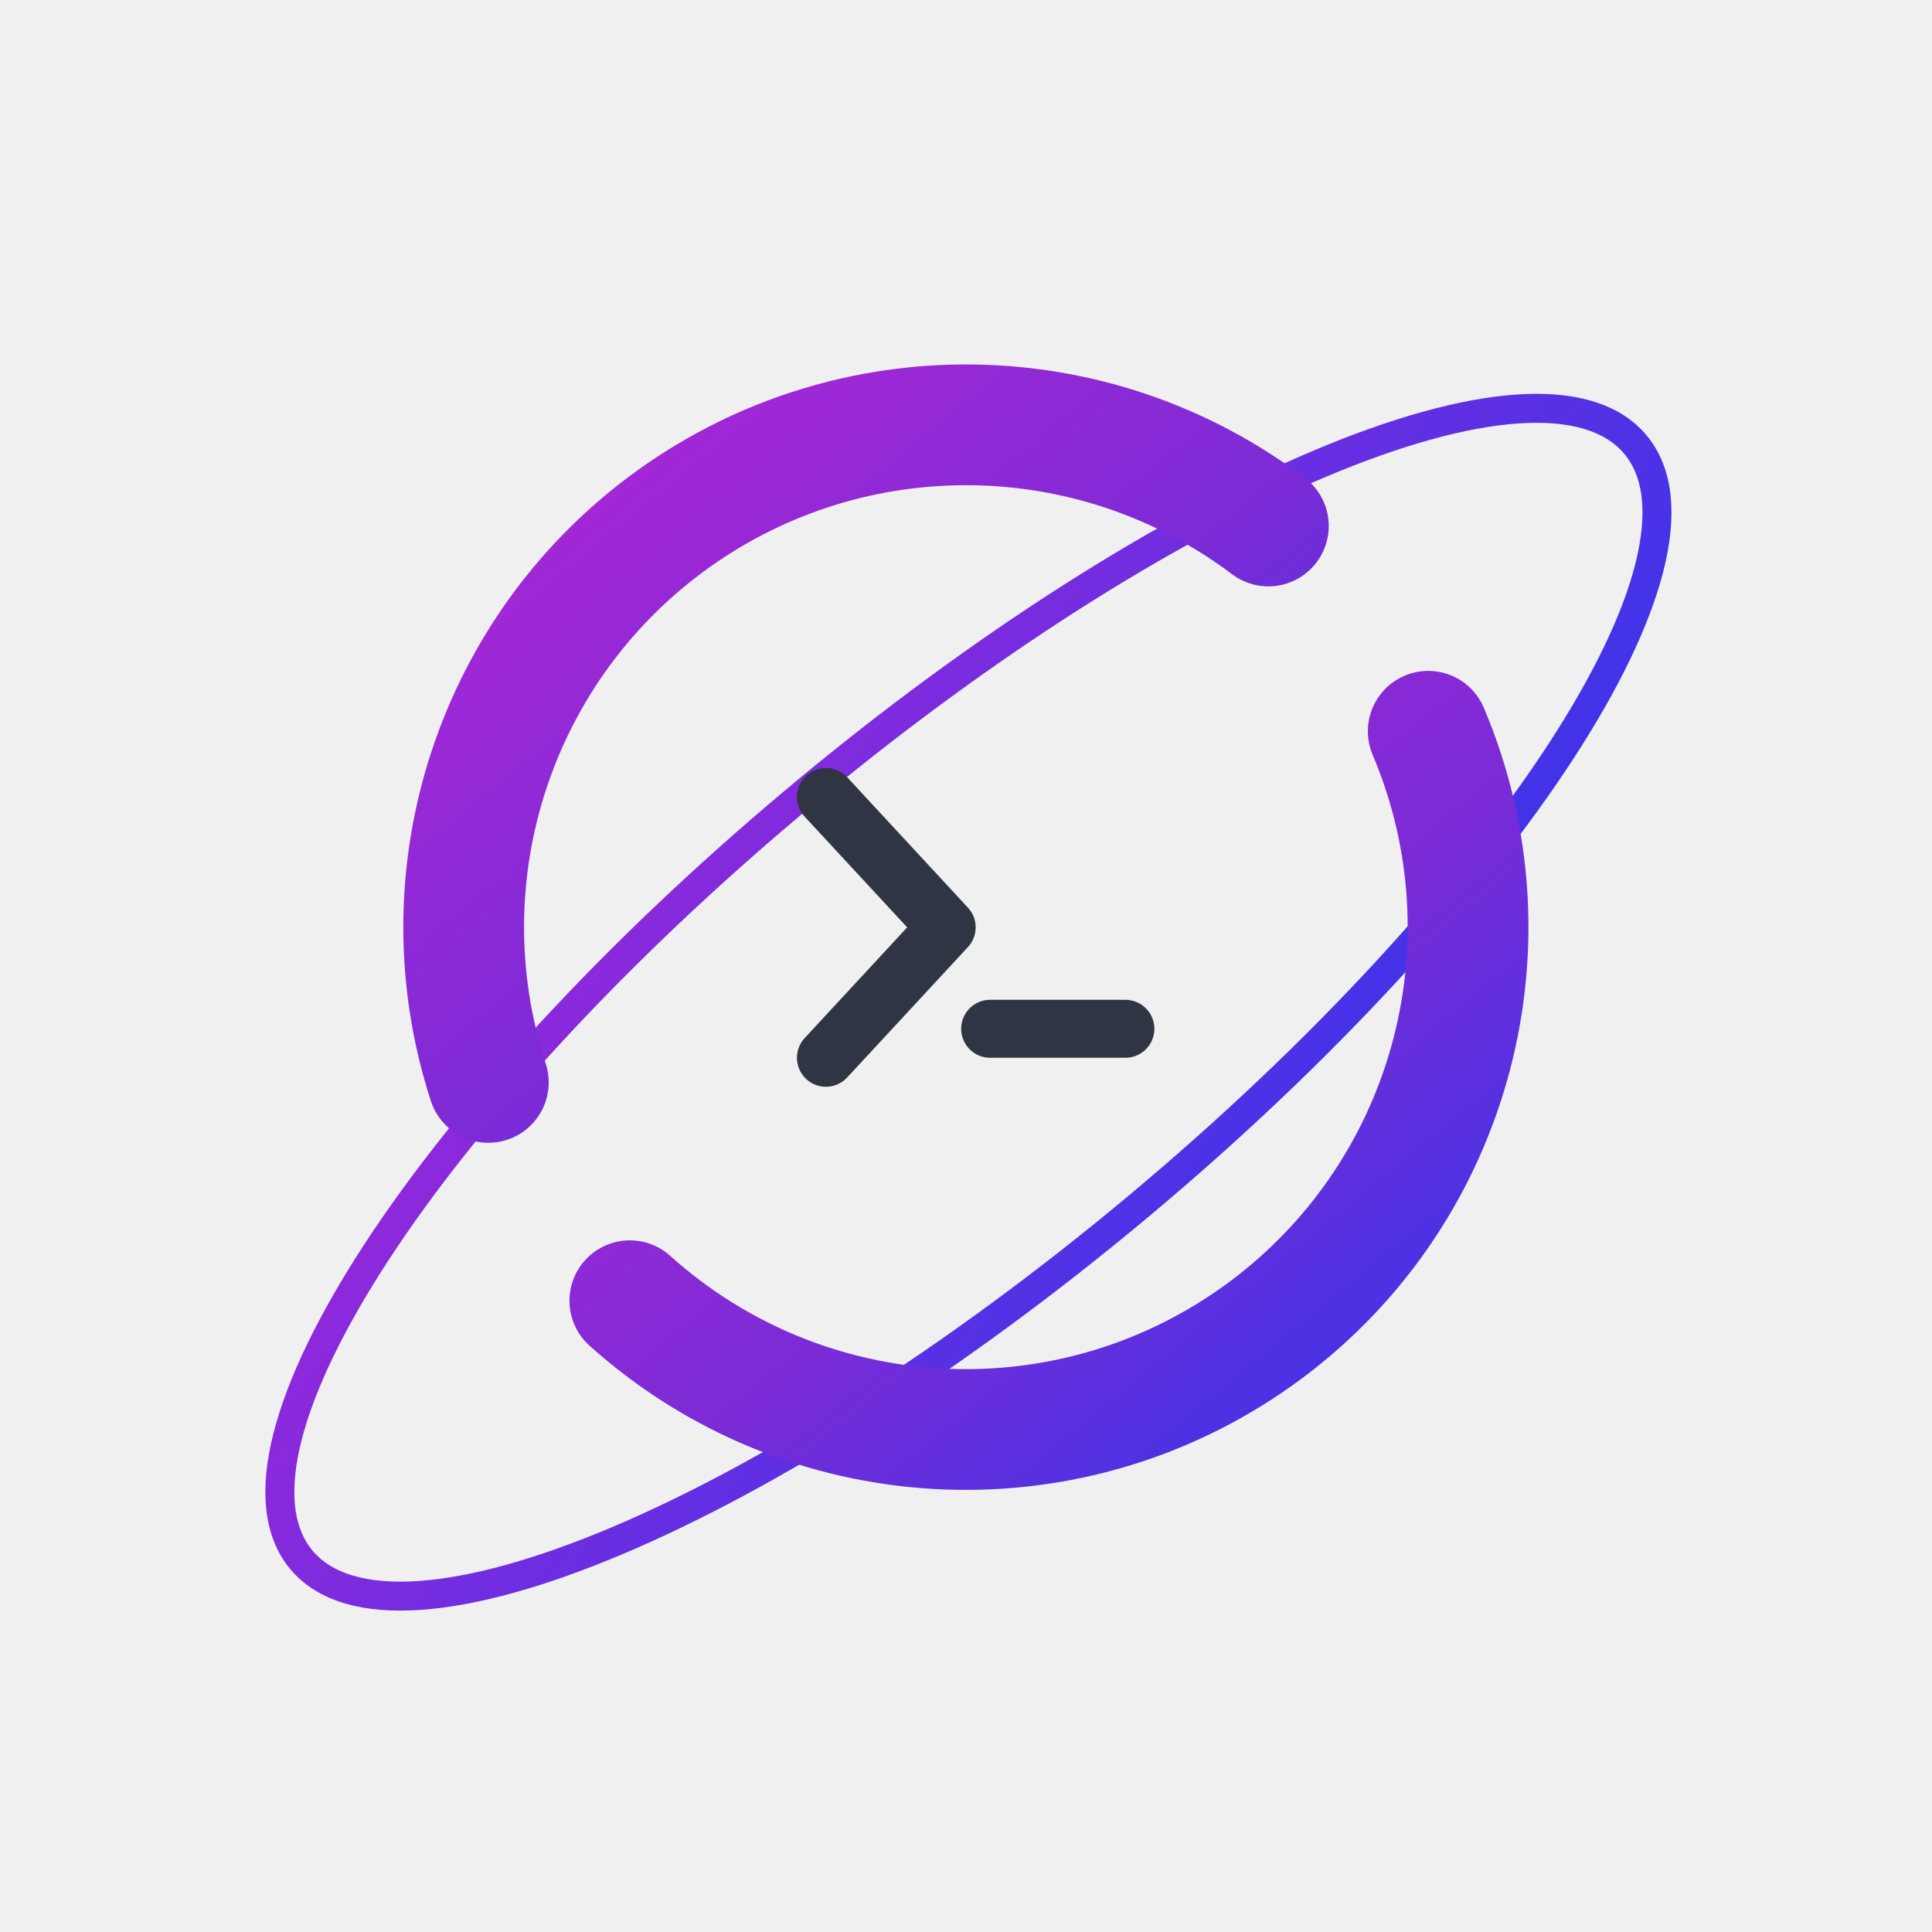
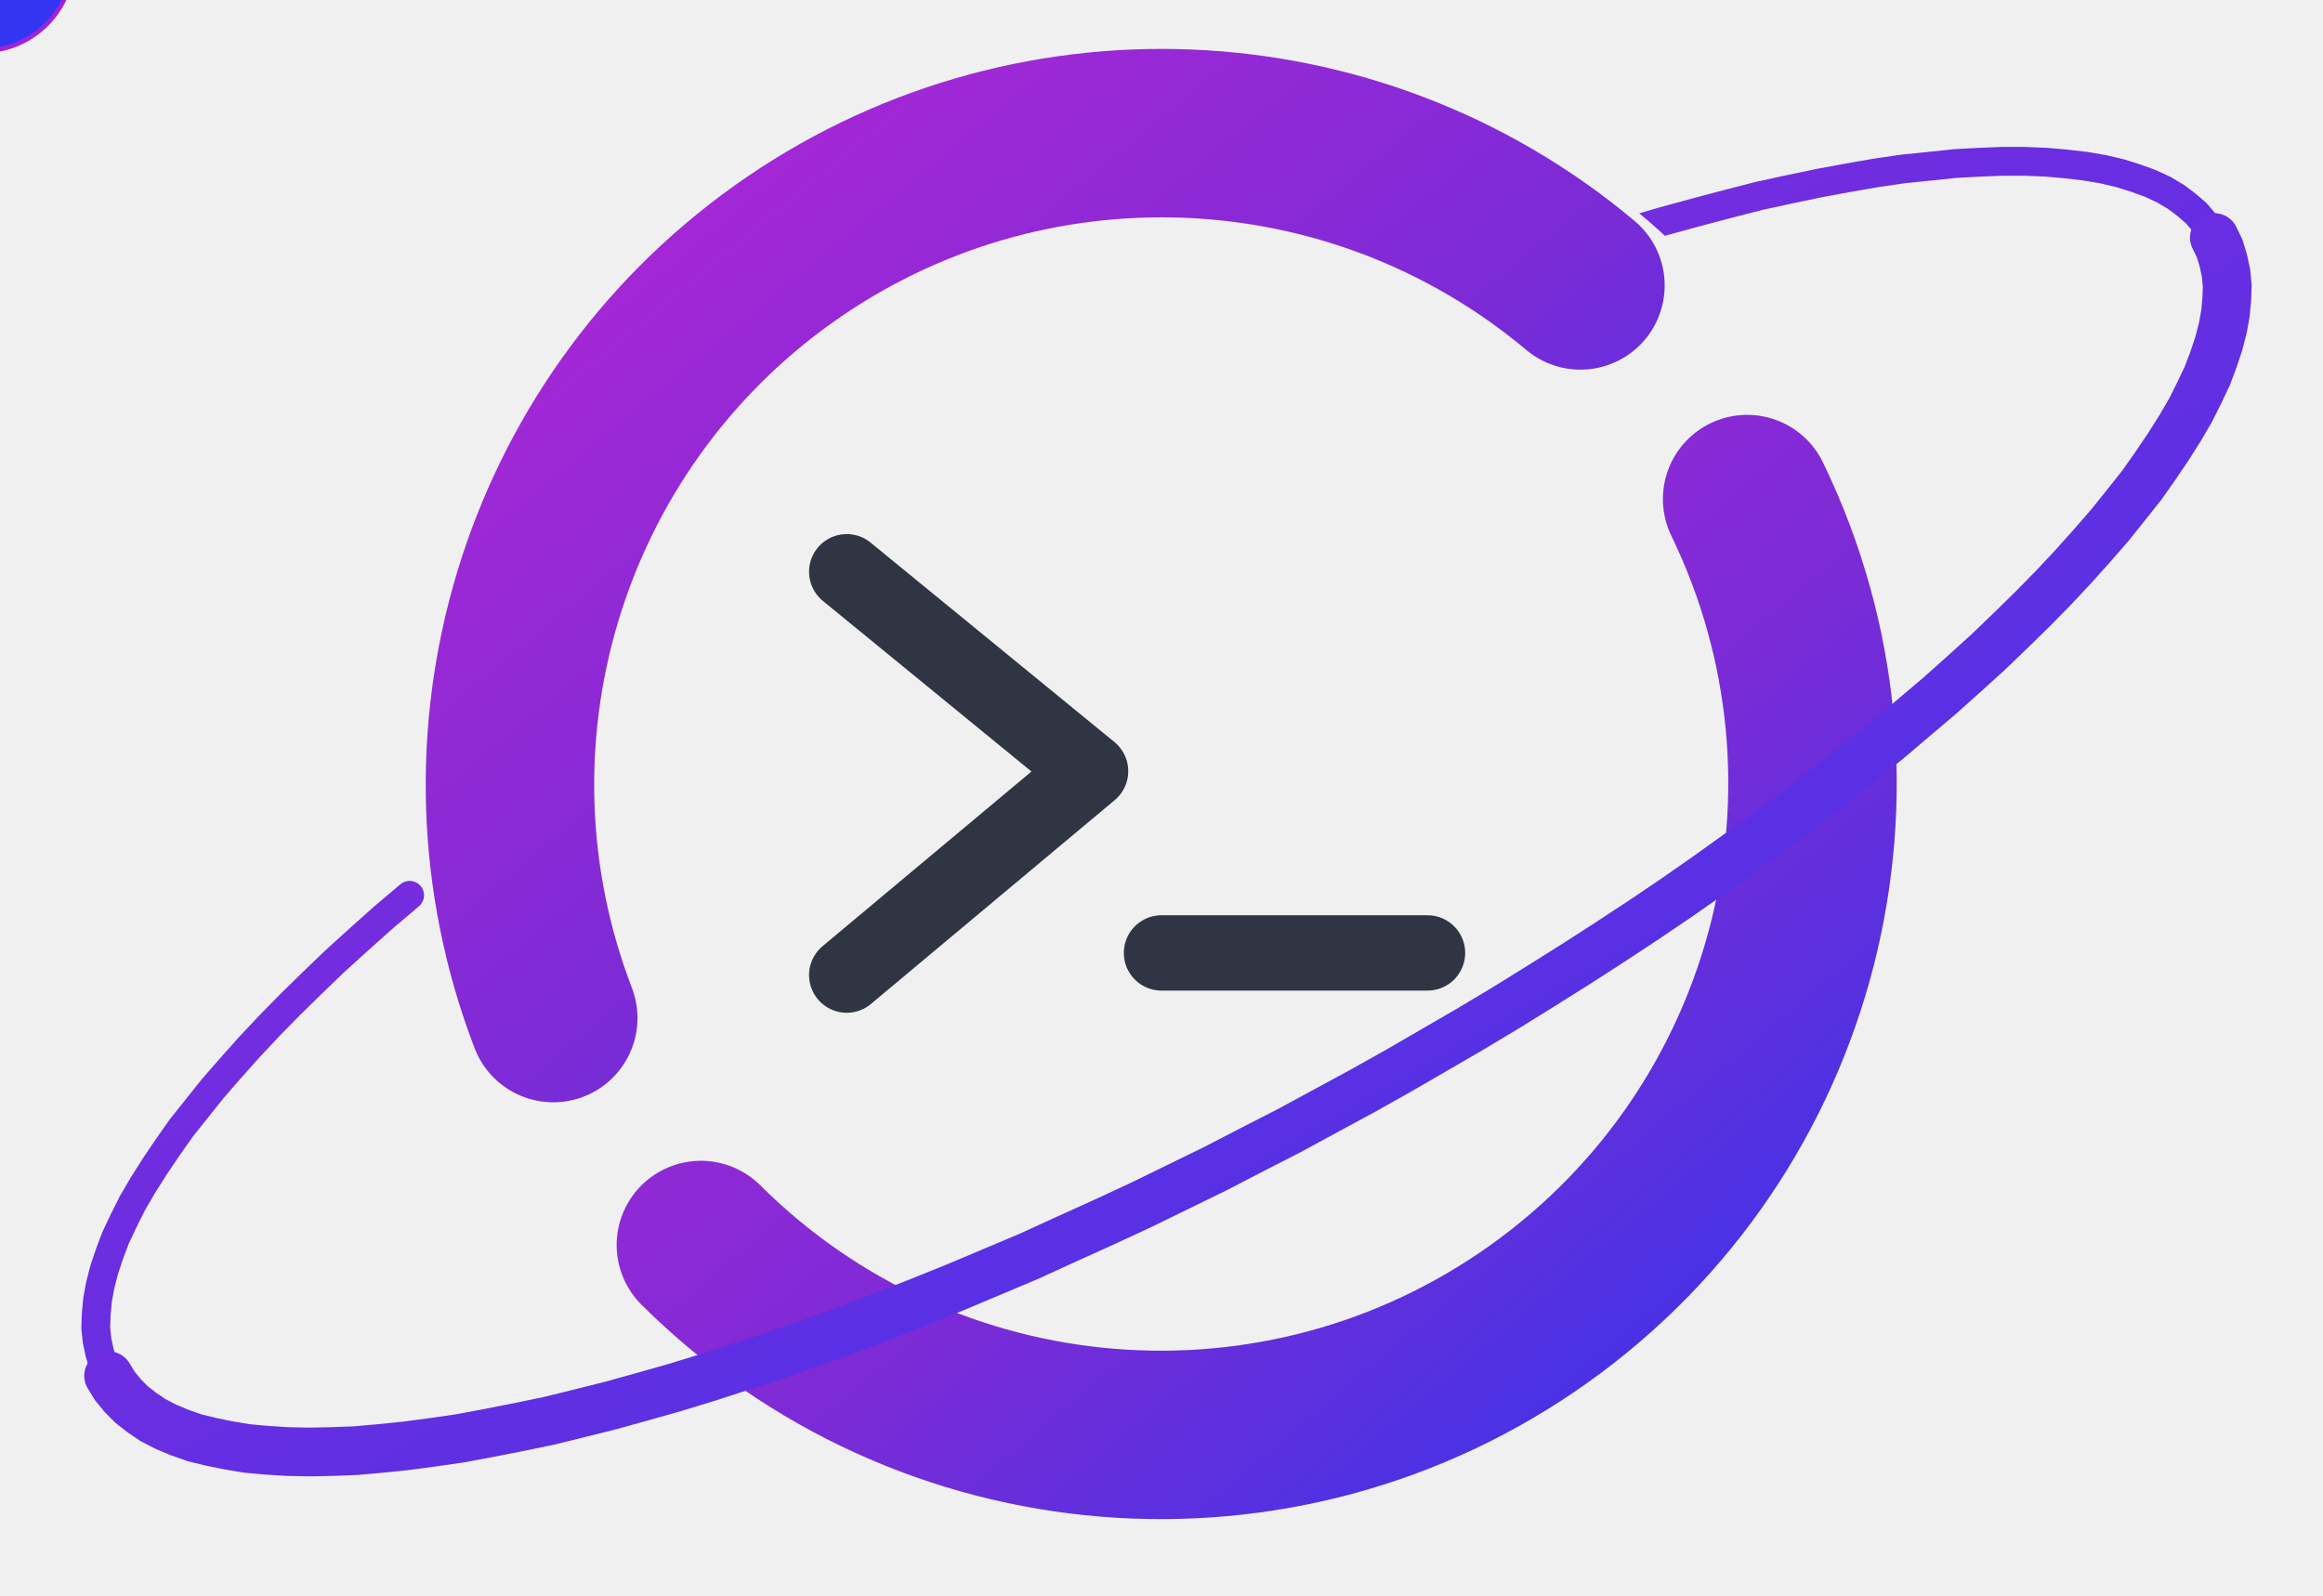
- <svg xmlns="http://www.w3.org/2000/svg" xmlns:xlink="http://www.w3.org/1999/xlink" viewBox="0 0 400 400" width="400" height="400">
+ <svg xmlns="http://www.w3.org/2000/svg" xmlns:xlink="http://www.w3.org/1999/xlink" viewBox="4 9 524 360" width="524" height="360">
  <defs>
    <linearGradient id="otRing" x1="0" y1="0" x2="1" y2="1">
      <stop offset="0" stop-color="#b026d6" />
      <stop offset="0.55" stop-color="#7b2bd6" />
      <stop offset="1" stop-color="#3535ea" />
    </linearGradient>
    <linearGradient id="otOrbit" x1="0" y1="0" x2="1" y2="1">
      <stop offset="0" stop-color="#9b27d9" />
      <stop offset="1" stop-color="#3535ea" />
    </linearGradient>
+     <mask id="pm">
+       <rect x="-50" y="-50" width="640" height="640" fill="white" />
+       <circle cx="266" cy="186" r="168.0" fill="black" />
+     </mask>
+     <path id="op" d="M503.5 62.6 L505.1 66.3 L506.1 70.5 L506.4 74.9 L506.0 79.7 L505.0 84.7 L503.3 90.1 L501.0 95.7 L498.1 101.6 L494.5 107.7 L490.2 114.1 L485.4 120.7 L480.0 127.4 L473.9 134.4 L467.3 141.5 L460.2 148.7 L452.5 156.1 L444.3 163.5 L435.6 171.0 L426.5 178.6 L416.9 186.2 L406.9 193.8 L396.5 201.4 L385.7 209.0 L374.7 216.6 L363.3 224.0 L351.7 231.4 L339.8 238.7 L327.7 245.8 L315.5 252.8 L303.1 259.6 L290.6 266.2 L278.1 272.7 L265.5 278.9 L252.9 284.8 L240.4 290.5 L227.9 295.9 L215.5 301.1 L203.3 305.9 L191.2 310.4 L179.4 314.6 L167.8 318.5 L156.4 322.0 L145.4 325.1 L134.6 327.9 L124.3 330.3 L114.3 332.3 L104.8 334.0 L95.7 335.2 L87.0 336.1 L78.9 336.5 L71.2 336.6 L64.1 336.2 L57.6 335.5 L51.6 334.3 L46.2 332.8 L41.4 330.9 L37.2 328.6 L33.7 325.9 L30.8 322.8 L28.5 319.4 L26.9 315.7 L25.9 311.5 L25.6 307.1 L26.0 302.3 L27.0 297.3 L28.7 291.9 L31.0 286.3 L33.9 280.4 L37.5 274.3 L41.8 267.9 L46.6 261.3 L52.0 254.6 L58.1 247.6 L64.7 240.5 L71.8 233.3 L79.5 225.9 L87.7 218.5 L96.4 211.0 L105.5 203.4 L115.1 195.8 L125.1 188.2 L135.5 180.6 L146.3 173.0 L157.3 165.4 L168.7 158.0 L180.3 150.6 L192.2 143.3 L204.3 136.2 L216.5 129.2 L228.9 122.4 L241.4 115.8 L253.9 109.3 L266.5 103.1 L279.1 97.2 L291.6 91.5 L304.1 86.1 L316.5 80.9 L328.7 76.1 L340.8 71.6 L352.6 67.4 L364.2 63.5 L375.6 60.0 L386.6 56.9 L397.4 54.1 L407.7 51.7 L417.7 49.7 L427.2 48.0 L436.3 46.8 L445.0 45.9 L453.1 45.5 L460.8 45.4 L467.9 45.8 L474.4 46.5 L480.4 47.7 L485.8 49.2 L490.6 51.1 L494.8 53.4 L498.3 56.1 L501.2 59.2 Z" fill="none" />
    <style>
-       #otPlanet{animation:otGlow 3.5s ease-in-out infinite}
-       @keyframes otGlow{0%,100%{filter:drop-shadow(0 0 1px rgba(124,77,255,.25))}50%{filter:drop-shadow(0 0 5px rgba(124,77,255,.7))}}
-       @media (prefers-reduced-motion:reduce){#otPlanet{animation:none}}
+       #planetG{animation:otGlow 3.6s ease-in-out infinite;transform-box:fill-box;transform-origin:center}
+       @keyframes otGlow{0%,100%{filter:drop-shadow(0 0 1px rgba(124,77,255,.25))}50%{filter:drop-shadow(0 0 6px rgba(124,77,255,.65))}}
+       @media (prefers-reduced-motion:reduce){#planetG{animation:none}}
    </style>
  </defs>
-   <g transform="rotate(-39.9 200.5 207.5)">
-     <path id="rp" d="M20.5 207.5 A180 55 0 1 1 380.5 207.5 A180 55 0 1 1 20.5 207.5" fill="none" />
-     <path d="M20.5 207.5 A180 55 0 1 1 380.5 207.5 A180 55 0 1 1 20.5 207.5" fill="none" stroke="url(#otOrbit)" stroke-width="6" stroke-linecap="round" />
+   <g mask="url(#pm)">
+     <path d="M28.5 319.4 L27.3 316.9 L26.5 314.3 L25.9 311.5 L25.6 308.6 L25.7 305.6 L26.0 302.3 L26.6 299.0 L27.5 295.5 L28.7 291.9 L30.1 288.2 L31.9 284.4 L33.9 280.4 L36.3 276.3 L38.9 272.2 L41.8 267.9 L44.9 263.5 L48.4 259.1 L52.0 254.6 L56.0 250.0 L60.2 245.3 L64.7 240.5 L69.4 235.7 L74.3 230.9 L79.5 225.9 L84.9 221.0 L90.5 216.0 L96.4 211.0 M371.8 61.1 L379.3 58.9 L386.6 56.9 L393.8 55.0 L400.8 53.2 L407.7 51.7 L414.4 50.3 L420.9 49.1 L427.2 48.0 L433.4 47.1 L439.3 46.5 L445.0 45.9 L450.5 45.6 L455.7 45.4 L460.8 45.4 L465.6 45.6 L470.1 46.0 L474.4 46.5 L478.5 47.2 L482.3 48.1 L485.8 49.2 L489.1 50.4 L492.1 51.8 L494.8 53.4 L497.2 55.2 L499.4 57.1 L501.2 59.2 L502.8 61.4" fill="none" stroke="url(#otOrbit)" stroke-width="6.5" stroke-linecap="round" />
  </g>
-   <g id="otPlanet">
-     <path d="M295.7 151.4 A104 104 0 0 1 130.4 269.3" fill="none" stroke="url(#otRing)" stroke-width="25" stroke-linecap="round" />
-     <path d="M101.1 224.1 A104 104 0 0 1 262.6 108.9" fill="none" stroke="url(#otRing)" stroke-width="25" stroke-linecap="round" />
-     <g fill="none" stroke="#2f3542" stroke-width="12" stroke-linecap="round" stroke-linejoin="round">
-       <path d="M171 165 L196 192 L171 219" />
-       <path d="M205 213 L233 213" />
+   <g id="planetG">
+     <path d="M398.1 121.6 A147 147 0 0 1 162.1 289.9" fill="none" stroke="url(#otRing)" stroke-width="38" stroke-linecap="round" />
+     <path d="M128.8 238.7 A147 147 0 0 1 360.5 73.4" fill="none" stroke="url(#otRing)" stroke-width="38" stroke-linecap="round" />
+     <g fill="none" stroke="#2f3542" stroke-width="17.0" stroke-linecap="round" stroke-linejoin="round">
+       <path d="M195 138 L250 183 L195 229" />
+       <path d="M266 224 L326 224" />
    </g>
  </g>
-   <g transform="rotate(-39.9 200.5 207.5)">
-     <circle r="17" fill="#A121D9">
-       <animateMotion dur="16s" repeatCount="indefinite">
-         <mpath xlink:href="#rp" />
-       </animateMotion>
-     </circle>
-     <circle r="15" fill="#3235F2">
-       <animateMotion dur="16s" begin="-8s" repeatCount="indefinite">
-         <mpath xlink:href="#rp" />
-       </animateMotion>
-     </circle>
-   </g>
+   <path d="M503.5 62.6 L504.7 65.1 L505.5 67.7 L506.1 70.5 L506.4 73.4 L506.3 76.4 L506.0 79.7 L505.4 83.0 L504.5 86.5 L503.3 90.1 L501.9 93.8 L500.1 97.6 L498.1 101.6 L495.7 105.7 L493.1 109.8 L490.2 114.1 L487.1 118.5 L483.6 122.9 L480.0 127.4 L476.0 132.0 L471.8 136.7 L467.3 141.5 L462.6 146.3 L457.7 151.1 L452.5 156.1 L447.1 161.0 L441.5 166.0 L435.6 171.0 L429.6 176.1 L423.3 181.1 L416.9 186.2 L410.3 191.3 L403.5 196.4 L396.5 201.4 L389.4 206.5 L382.1 211.6 L374.7 216.6 L367.1 221.6 L359.5 226.5 L351.7 231.4 L343.8 236.3 L335.8 241.1 L327.7 245.8 L319.6 250.5 L311.4 255.1 L303.1 259.6 L294.8 264.1 L286.4 268.4 L278.1 272.7 L269.7 276.8 L261.3 280.9 L252.9 284.8 L244.5 288.6 L236.2 292.4 L227.9 295.9 L219.6 299.4 L211.4 302.7 L203.3 305.9 L195.2 309.0 L187.3 311.9 L179.4 314.6 L171.6 317.2 L163.9 319.7 L156.4 322.0 L149.0 324.1 L141.8 326.1 L134.6 327.9 L127.7 329.6 L120.9 331.0 L114.3 332.3 L107.9 333.5 L101.7 334.4 L95.7 335.2 L89.8 335.8 L84.2 336.3 L78.9 336.5 L73.7 336.6 L68.8 336.5 L64.1 336.2 L59.7 335.8 L55.5 335.1 L51.6 334.3 L47.9 333.4 L44.5 332.2 L41.4 330.9 L38.5 329.4 L36.0 327.7 L33.7 325.9 L31.7 323.9 L29.9 321.7 L28.5 319.4" fill="none" stroke="url(#otOrbit)" stroke-width="11.0" stroke-linecap="round" />
+   <circle r="21" fill="#A121D9">
+     <animateMotion dur="18s" repeatCount="indefinite">
+       <mpath xlink:href="#op" />
+     </animateMotion>
+   </circle>
+   <circle r="20" fill="#3235F2">
+     <animateMotion dur="18s" begin="-9s" repeatCount="indefinite">
+       <mpath xlink:href="#op" />
+     </animateMotion>
+   </circle>
</svg>
